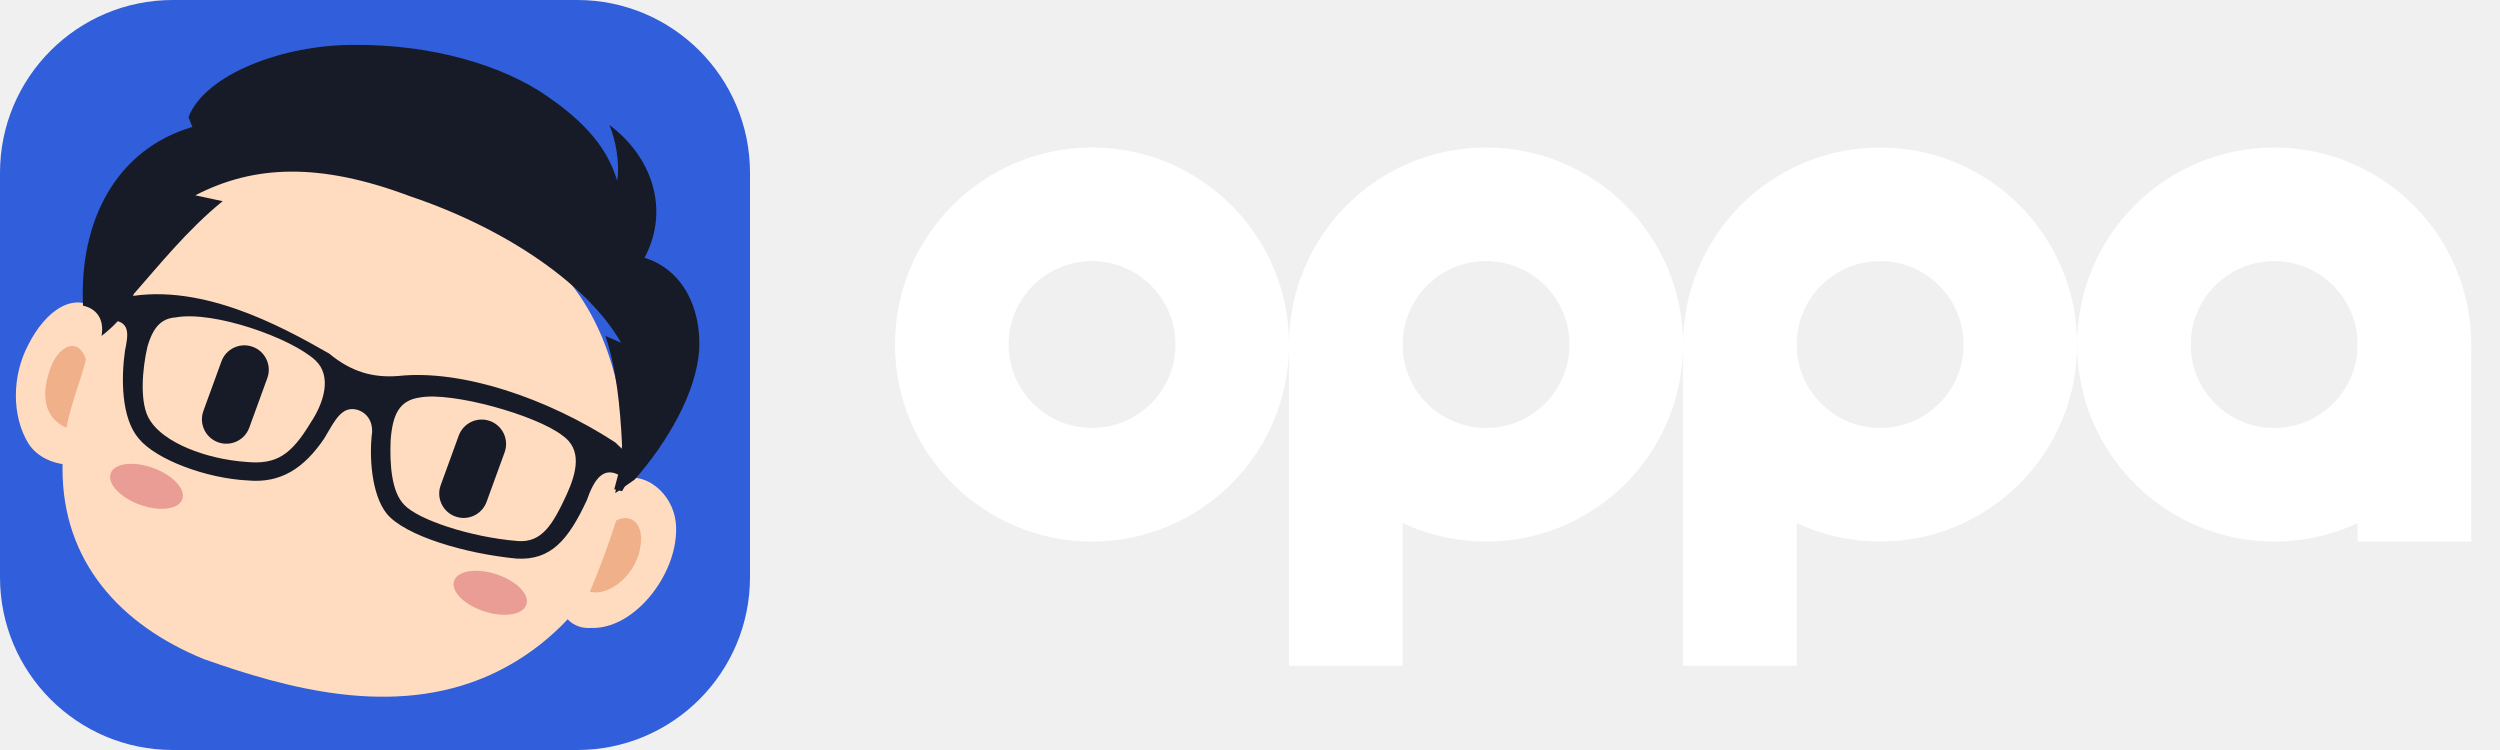
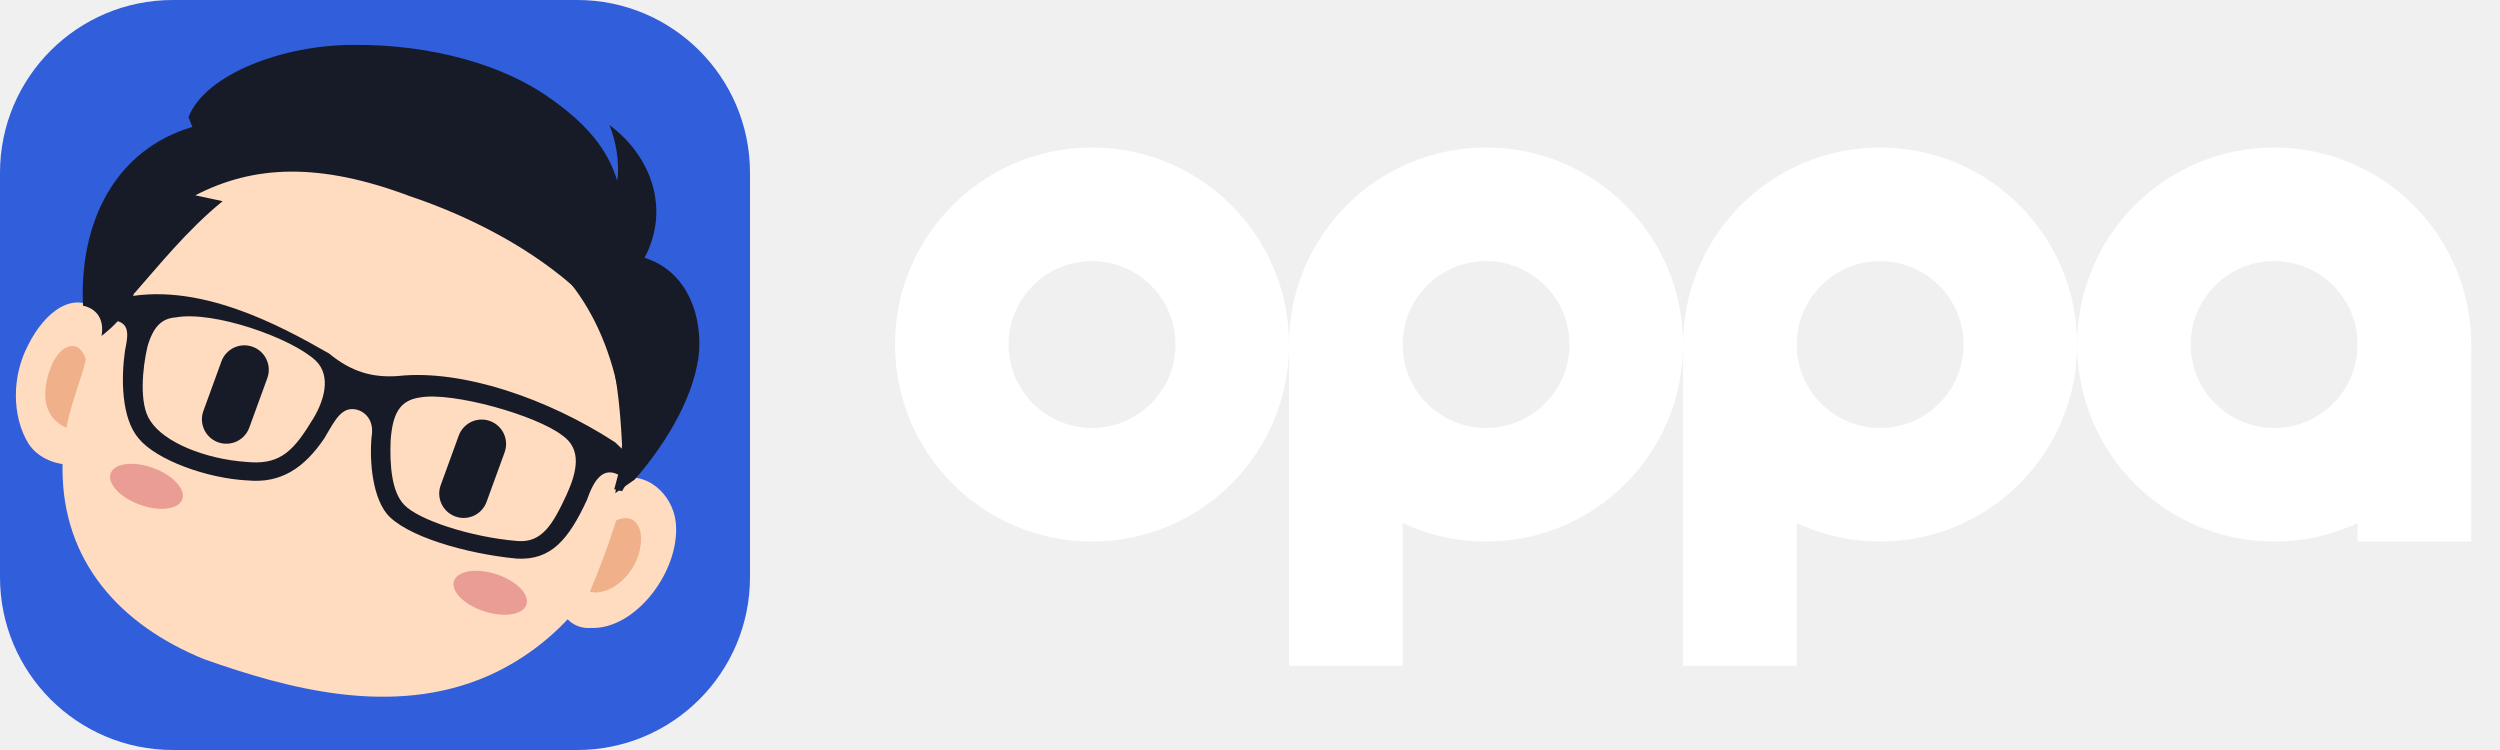
<svg xmlns="http://www.w3.org/2000/svg" width="1000" height="300" viewBox="0 0 1000 300" role="img" aria-label="OPPA / Open Personal Assistant">
  <g transform="translate(0 0) scale(.2929688)">
    <rect width="1024" height="1024" rx="236" fill="#315EDA" />
    <g transform="scale(1.333333) translate(-50 -125)">
+       <path d="M600 395L690 420L700 480L700 598L678 598L650 460L620 415Z" fill="#171B27" />
      <g fill="#FFDCBF">
        <path d="M152 444C126 421 96 444 79 478C62 510 62 551 79 579C88 593 104 600 121 601L160 478C175 456 168 445 152 444Z" />
        <path d="M681 617C711 605 739 631 742 660C747 709 701 770 655 768C641 769 630 761 626 751L657 647C663 627 671 619 681 617Z" />
        <path d="M135 449C155 386 211 324 280 302C374 273 510 310 600 381C669 435 693 526 691 616C691 704 629 782 550 817C452 860 344 830 259 800C173 765 114 700 114 605C115 548 118 488 135 449Z" />
      </g>
      <g fill="#EFB08A">
        <path d="M138 493C130 469 109 479 101 504C91 532 97 554 118 563C123 537 133 514 138 493Z" />
        <path d="M681 658C697 650 709 662 706 683C703 711 676 736 654 731C665 705 674 680 681 658Z" />
      </g>
      <path d="M135 438C131 351 169 278 247 255L243 245C260 201 340 171 411 171C494 170 567 193 611 224C650 251 672 277 682 310C685 291 680 267 674 253C716 284 737 338 710 389C749 401 768 440 766 483C763 527 734 577 700 616L680 630L684 609L687 581C685 540 681 502 670 469L686 476C653 418 571 360 470 326C377 291 310 294 250 325L278 331C241 361 211 399 187 426C181 445 168 458 154 469C157 452 149 441 135 438Z" fill="#171B27" />
      <g fill="#171B27">
        <rect x="266" y="477" width="50" height="104" rx="25" transform="rotate(20 291 529)" />
        <rect x="509" y="553" width="50" height="104" rx="25" transform="rotate(20 534 605)" />
        <path d="M171 431C251 411 338 459 387 487C410 506 432 512 458 510C523 503 611 533 680 578L703 600L687 628L679 626L683 611C667 603 658 617 651 637C632 678 614 699 579 697C527 692 465 674 446 651C430 631 428 591 431 568C432 551 419 543 409 544C397 545 390 561 382 574C361 605 337 620 304 617C262 615 210 596 192 574C174 553 174 512 178 484C181 469 184 455 166 453Z M230 450C269 443 348 471 373 494C390 510 382 537 368 558C348 591 333 601 302 598C260 595 218 578 204 556C192 539 196 501 201 480C207 459 216 451 230 450Z M480 532C513 526 599 550 626 571C646 585 641 608 630 632C616 662 605 681 580 679C531 675 478 657 464 642C451 629 449 601 450 576C452 549 459 535 480 532Z" fill-rule="evenodd" />
      </g>
      <g fill="#E99D94">
        <ellipse cx="200" cy="623" rx="39" ry="20" transform="rotate(20 200 623)" />
        <ellipse cx="552" cy="732" rx="39" ry="20" transform="rotate(18 552 732)" />
      </g>
    </g>
  </g>
  <g transform="translate(358 59) scale(1.42)">
    <circle cx="55.5" cy="55.5" r="39.5" fill="none" stroke="#FFFFFF" stroke-width="32" />
    <circle cx="166.5" cy="55.5" r="39.5" fill="none" stroke="#FFFFFF" stroke-width="32" />
    <path d="M111.0 55h32v91h-32z" fill="#FFFFFF" />
    <circle cx="277.5" cy="55.5" r="39.5" fill="none" stroke="#FFFFFF" stroke-width="32" />
    <path d="M222.0 55h32v91h-32z" fill="#FFFFFF" />
    <circle cx="388.5" cy="55.5" r="39.5" fill="none" stroke="#FFFFFF" stroke-width="32" />
    <path d="M412.0 55h32v56h-32z" fill="#FFFFFF" />
  </g>
</svg>
